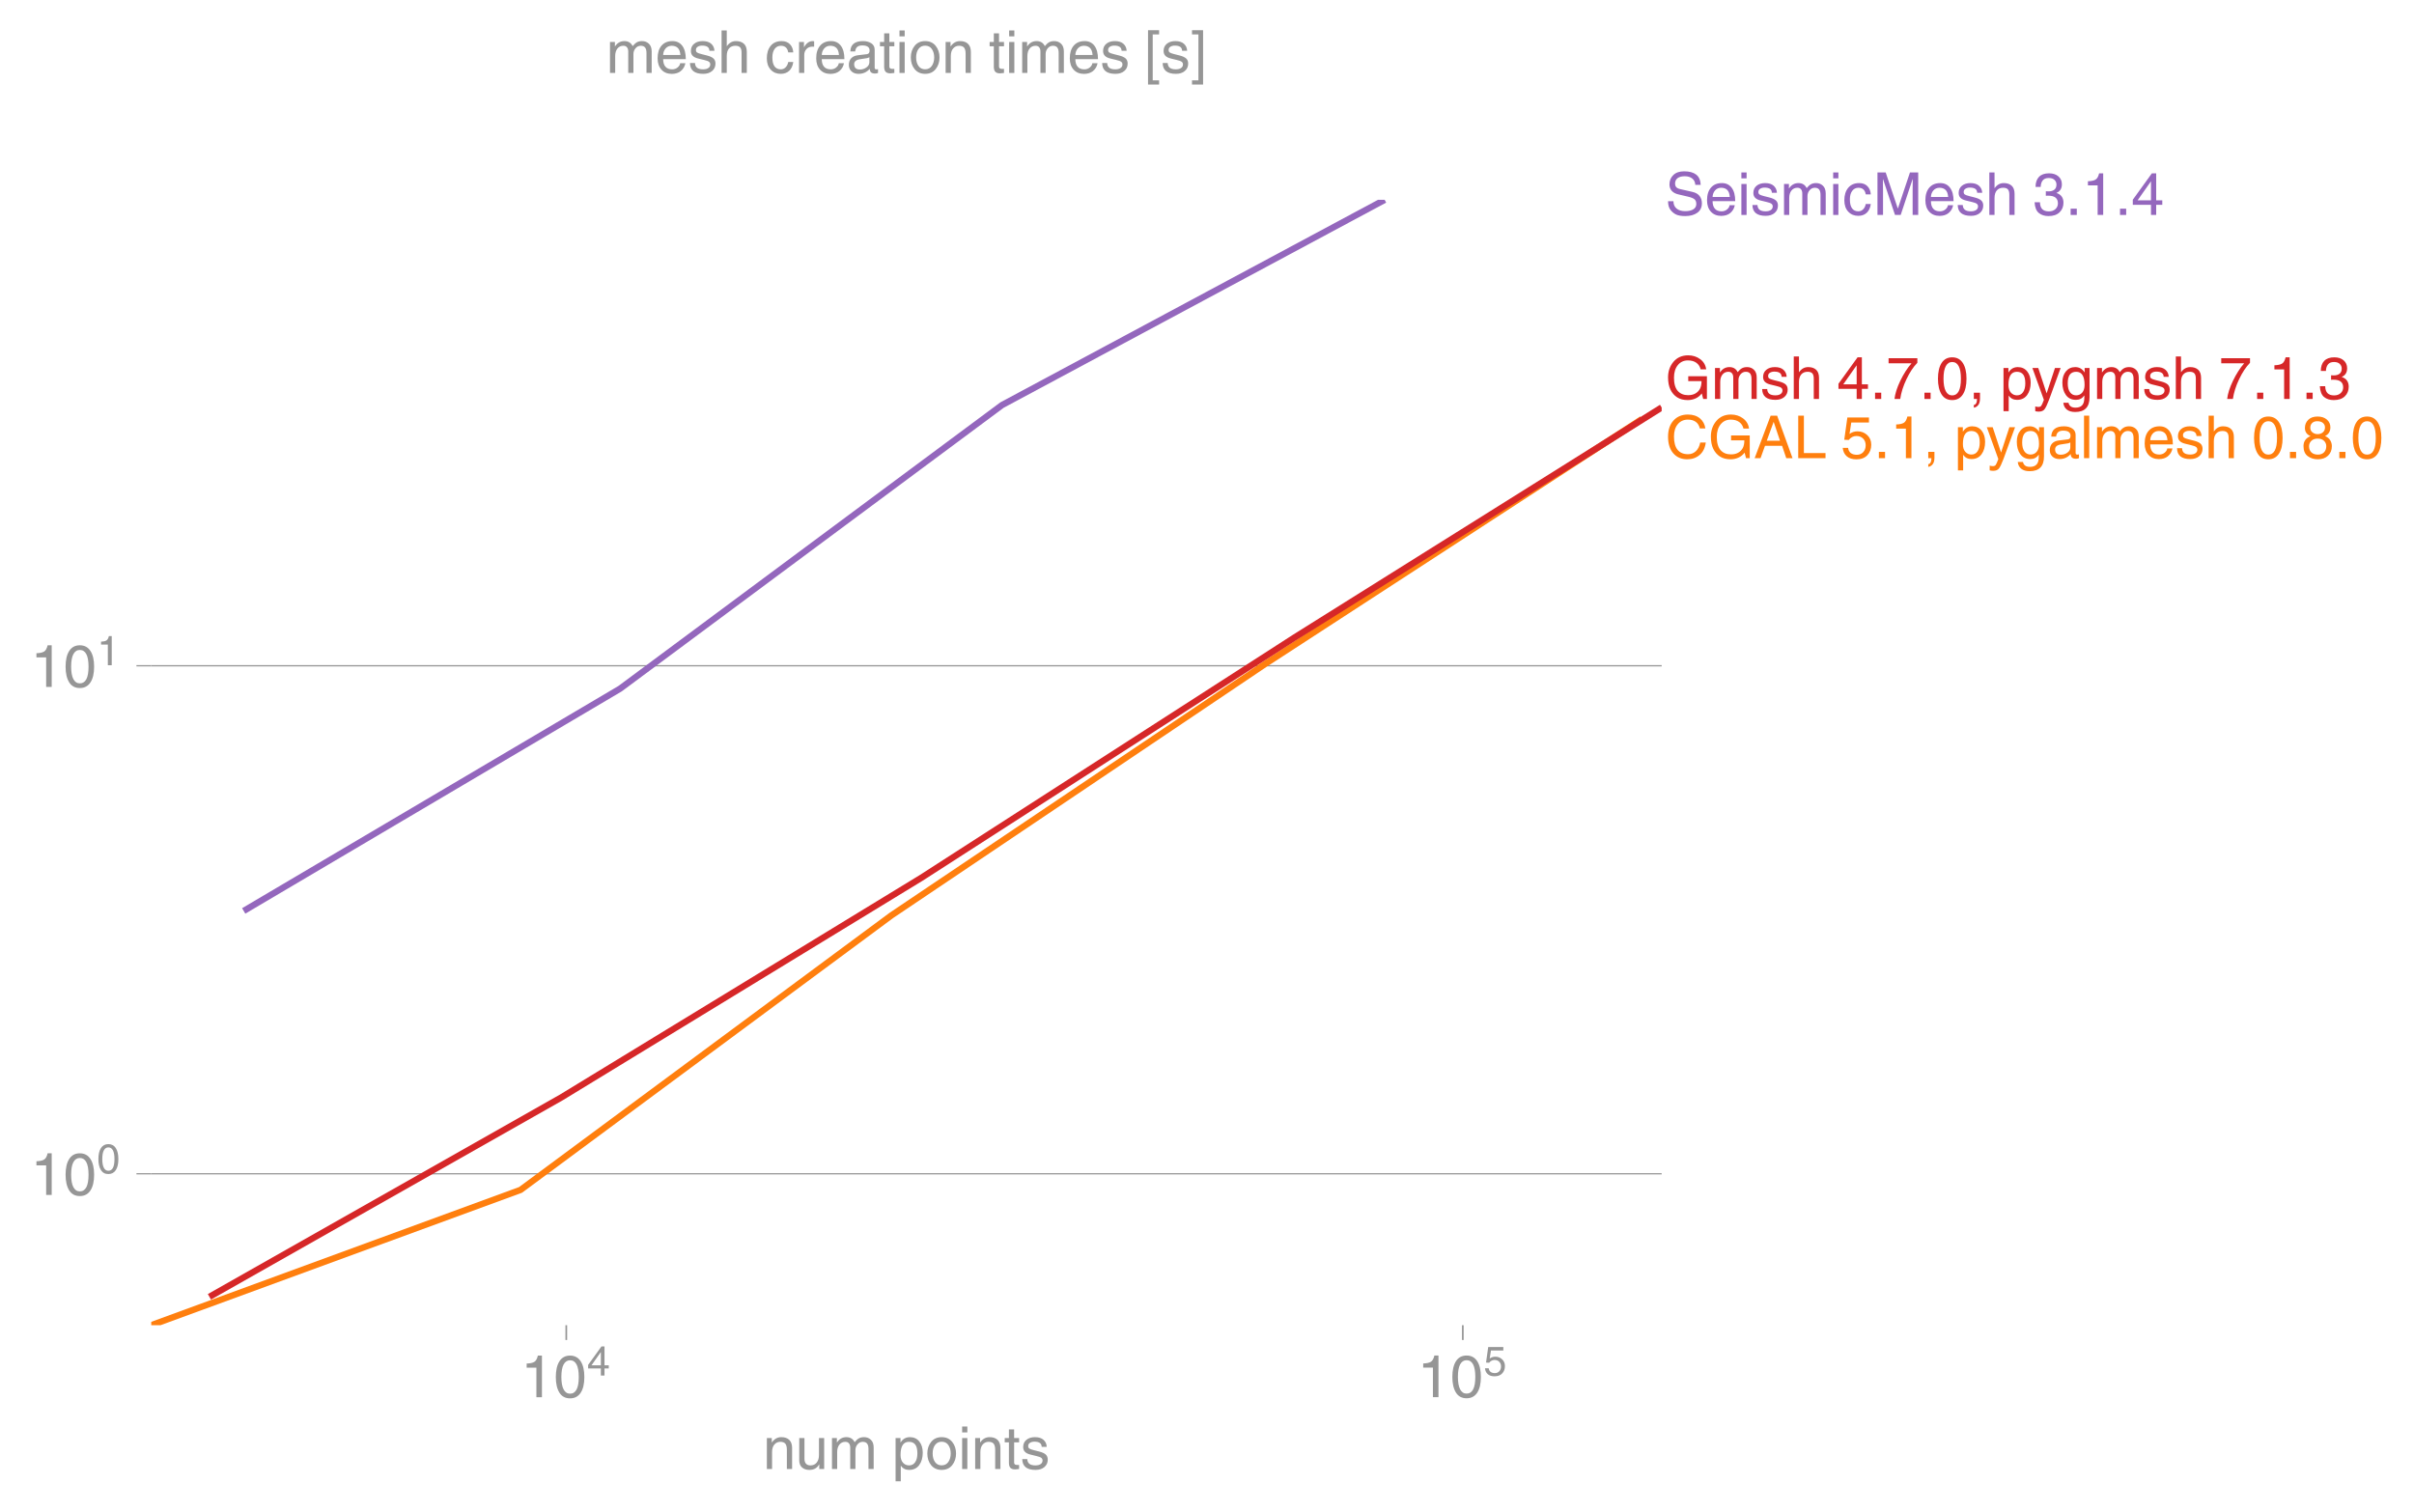
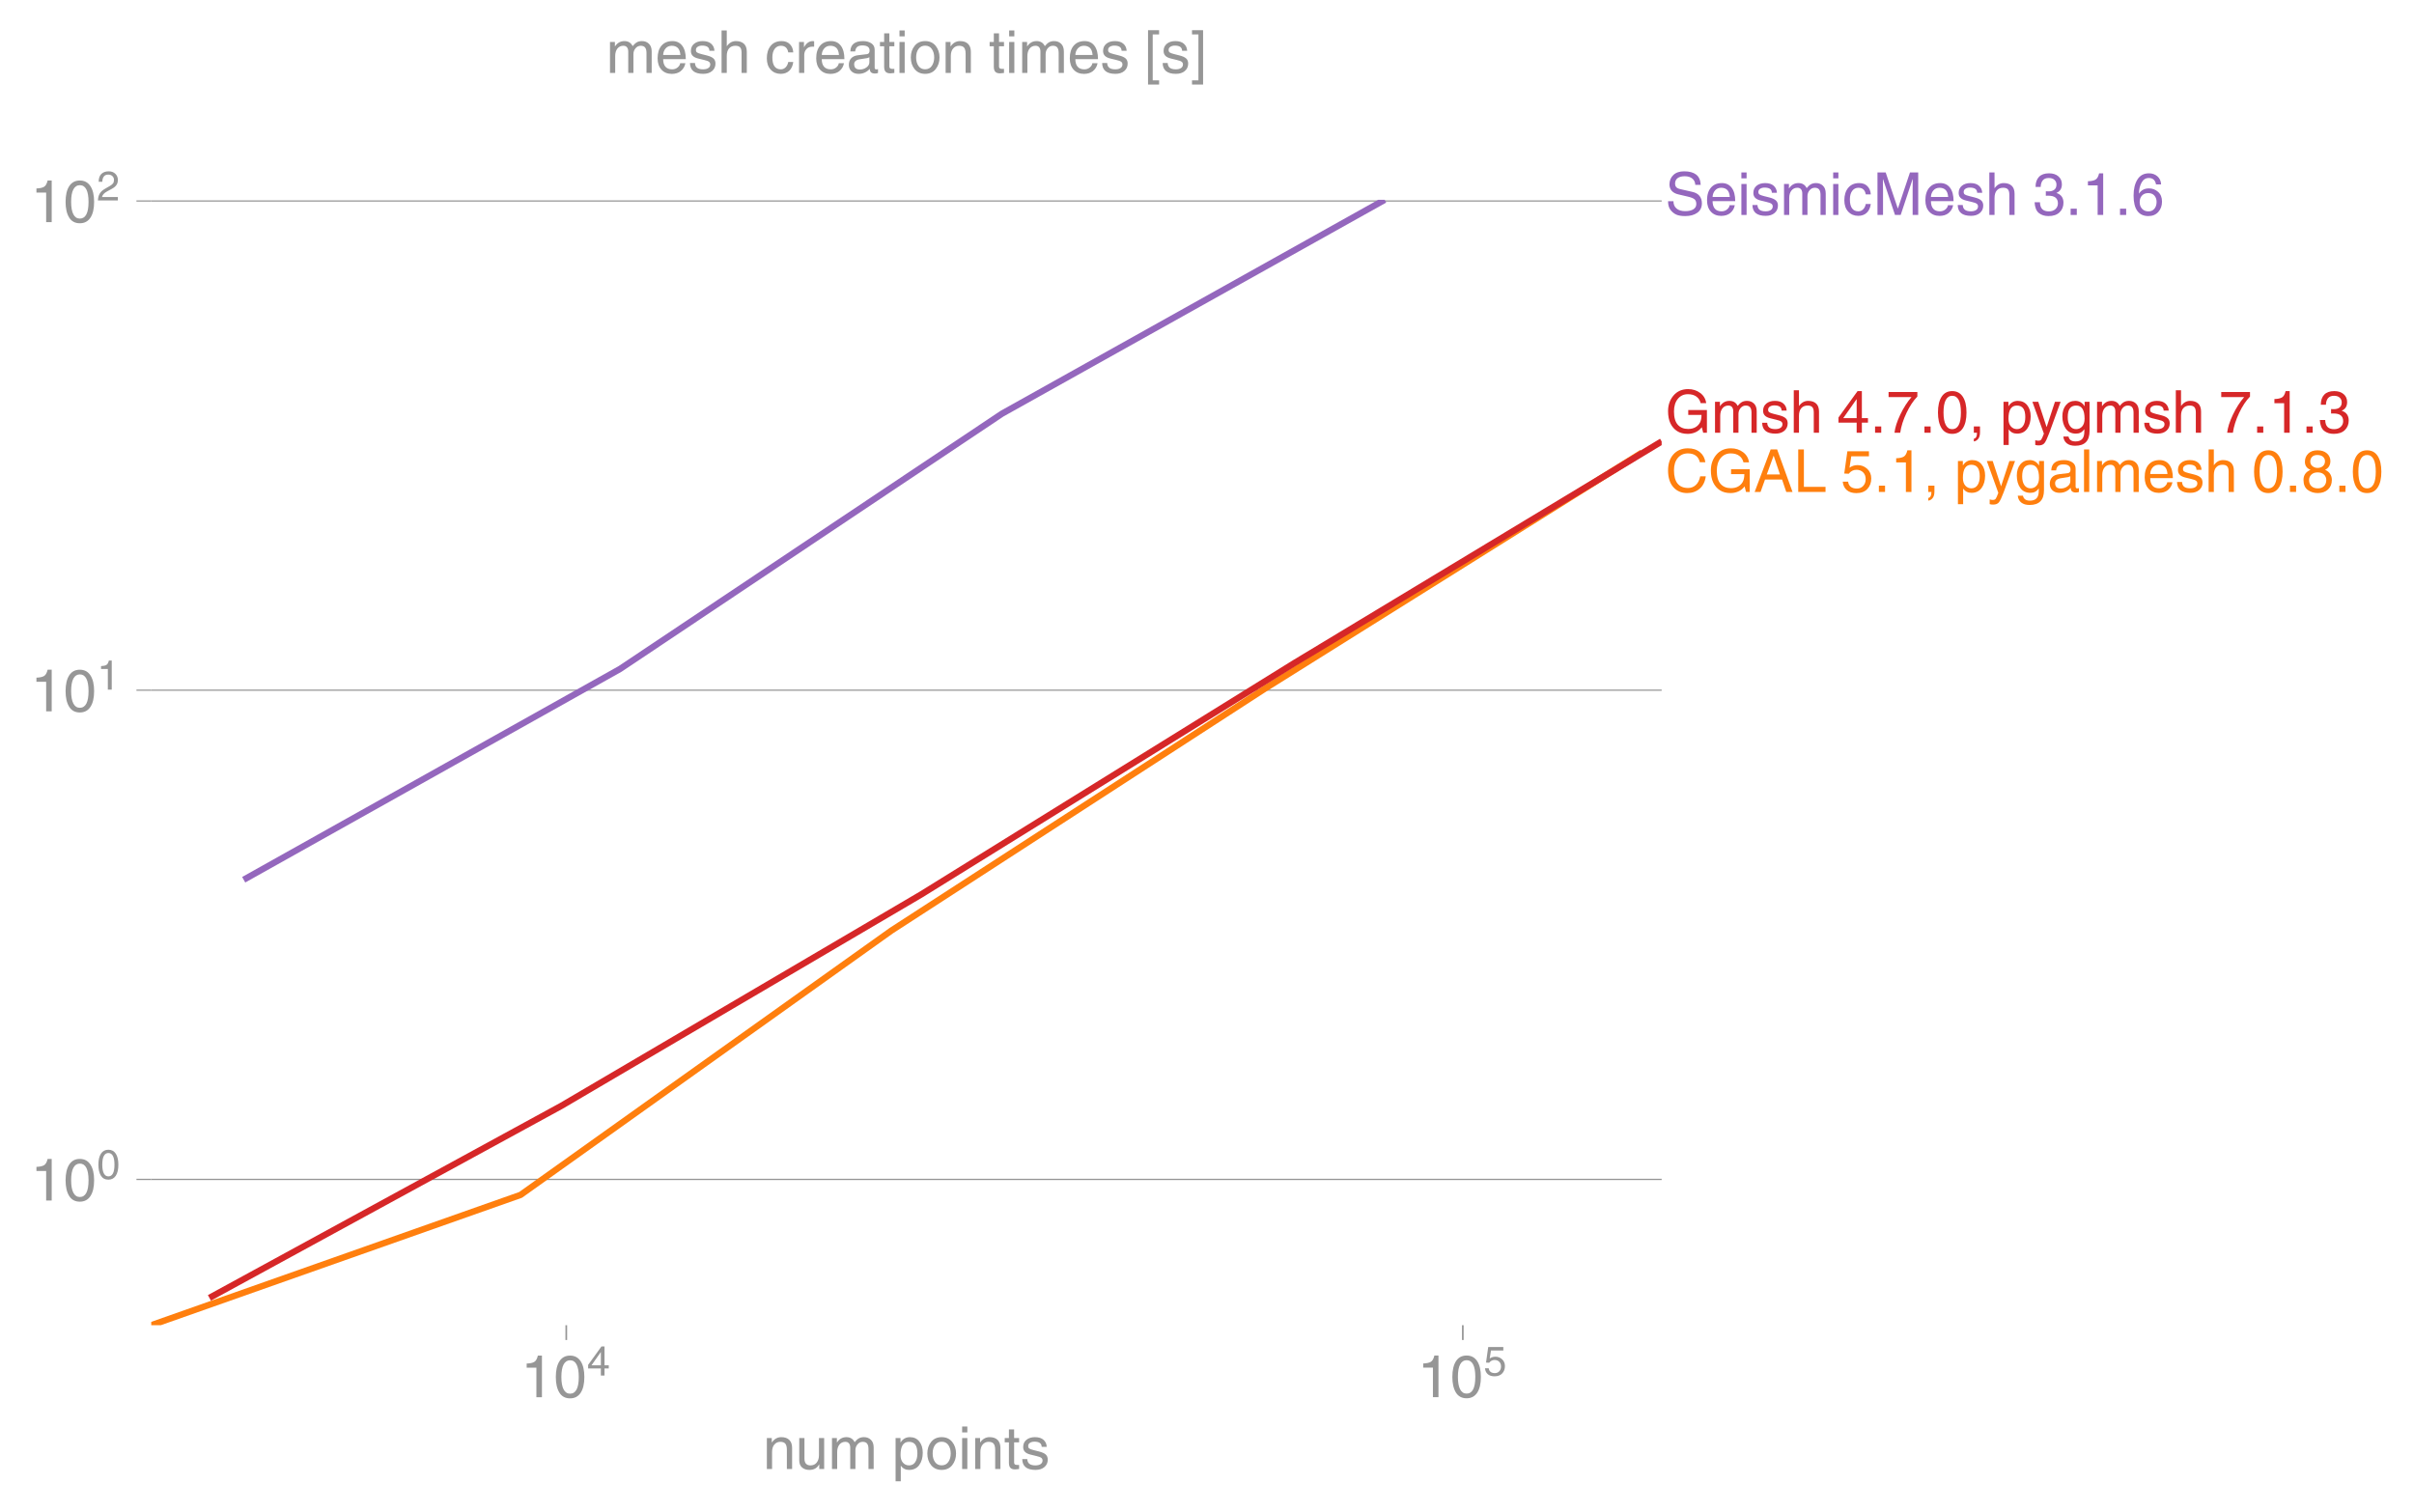
<svg xmlns="http://www.w3.org/2000/svg" xmlns:xlink="http://www.w3.org/1999/xlink" height="476.609" viewBox="0 0 570.76 357.457" width="761.013">
  <defs>
    <style>*{stroke-linecap:butt;stroke-linejoin:round}</style>
  </defs>
  <g id="figure_1">
    <path d="M0 357.457h570.76V0H0z" fill="none" id="patch_1" />
    <g id="axes_1">
      <path d="M35.76 313.361h357.12V47.25H35.76z" fill="none" id="patch_2" />
      <g id="matplotlib.axis_1">
        <g id="xtick_1">
          <g id="line2d_1">
            <defs>
-               <path d="M0 0v3.5" id="m2ae0eaec8a" stroke="#969696" stroke-width=".4" />
-             </defs>
-             <use x="133.89" xlink:href="#m2ae0eaec8a" y="313.361" fill="#969696" stroke="#969696" stroke-width=".4" />
+               <path d="M0 0v3.5" id="m20c9ebaa38" stroke="#969696" stroke-width=".4" />
+             </defs>
+             <use x="133.89" xlink:href="#m20c9ebaa38" y="313.361" fill="#969696" stroke="#969696" stroke-width=".4" />
          </g>
          <g transform="matrix(.14 0 0 -.14 123.11 330.41)" fill="#969696" id="text_1">
            <defs>
              <path d="M35.89 0h-9.374v49.906H10.109v6.985q8.594.28 12.782 2.75Q27.094 62.109 29 70.313h6.89z" id="HelveticaWorld-Regular-49" />
              <path d="M42.484 34.188q0 14.109-3.734 21.156-3.734 7.062-10.969 7.062-7.078 0-10.89-7.062-3.797-7.047-3.797-21.157 0-13.671 3.75-20.937Q20.609 6 27.78 6q7.235 0 10.969 7 3.734 7.016 3.734 21.188zm9.422 0q0-17.297-6.25-26.704-6.25-9.39-17.875-9.39-12.062 0-18.062 9.734-6 9.75-6 26.36 0 17.03 6.14 26.578 6.157 9.547 17.922 9.547 11.625 0 17.875-9.5t6.25-26.626z" id="HelveticaWorld-Regular-48" />
              <path d="M10.594 24.703h22.61v31.89h-.188zM42 17.093V0h-8.797v17.094H2.484v8.593L34.72 70.314H42v-45.61h10.297v-7.61z" id="HelveticaWorld-Regular-52" />
            </defs>
            <use transform="translate(0 .173)" xlink:href="#HelveticaWorld-Regular-49" />
            <use transform="translate(55.615 .173)" xlink:href="#HelveticaWorld-Regular-48" />
            <use transform="matrix(.7 0 0 .7 112.146 36.781)" xlink:href="#HelveticaWorld-Regular-52" />
          </g>
        </g>
        <g id="xtick_2">
-           <use x="345.864" xlink:href="#m2ae0eaec8a" y="313.361" fill="#969696" stroke="#969696" stroke-width=".4" id="line2d_2" />
+           <use x="345.864" xlink:href="#m20c9ebaa38" y="313.361" fill="#969696" stroke="#969696" stroke-width=".4" id="line2d_2" />
          <g transform="matrix(.14 0 0 -.14 335.084 330.41)" fill="#969696" id="text_2">
            <defs>
              <path d="M14.703 40.922q5.813 4.39 13.625 4.39 9.469 0 16.281-6.296 6.813-6.297 6.813-16.22 0-10.78-6.578-17.796-6.563-7-18.422-7-10.313 0-16.266 5.047Q4.203 8.109 3.22 17.39h9.094q.671-5.672 4.437-8.672 3.766-3 10.453-3 6.485 0 10.64 4.484Q42 14.703 42 21.688q0 7.125-4.36 11.421-4.343 4.297-11.218 4.297-7.813 0-13.047-6.687l-7.563.39 5.266 37.594h36.438v-8.5H17.672z" id="HelveticaWorld-Regular-53" />
            </defs>
            <use transform="translate(0 .3)" xlink:href="#HelveticaWorld-Regular-49" />
            <use transform="translate(55.615 .3)" xlink:href="#HelveticaWorld-Regular-48" />
            <use transform="matrix(.7 0 0 .7 112.146 36.908)" xlink:href="#HelveticaWorld-Regular-53" />
          </g>
        </g>
        <g transform="matrix(.14 0 0 -.14 180.393 347.359)" fill="#969696" id="text_3">
          <defs>
            <path d="M49.219 0h-8.844v32.172q0 7.422-2.594 10.578-2.578 3.156-8.578 3.156-5.906 0-9.875-4.5-3.953-4.484-3.953-12.89V0H6.594v52.297h8.297v-7.375h.203q6.203 8.89 15.812 8.89 8.89 0 13.594-4.718 4.719-4.703 4.719-13.5z" id="HelveticaWorld-Regular-110" />
            <path d="M6.11 52.297h8.78V17.578q0-5.765 2.61-8.625Q20.125 6.11 25 6.11q6.781 0 10.594 4.797 3.812 4.813 3.812 12.578v28.813h8.782V0H39.89v7.625l-.188.188q-4.984-9.329-16.61-9.329-7.515 0-12.25 4.094Q6.11 6.688 6.11 14.703z" id="HelveticaWorld-Regular-117" />
            <path d="M6.594 52.297h8.297v-7.375h.203q5.906 8.89 15.812 8.89 9.813 0 13.922-8.5 3.75 4.594 7.266 6.547 3.515 1.953 8.703 1.953 6.781 0 11.484-4.453Q77 44.922 77 36.187V0h-8.781v33.797q0 6.094-2.297 9.094-2.297 3.015-7.422 3.015-5.172 0-8.75-4.203-3.563-4.203-3.563-9.812V0h-8.78v36.188q0 4.53-2.11 7.124-2.094 2.594-6.094 2.594-6.297 0-10.062-4.687-3.766-4.688-3.766-12.703V0H6.594z" id="HelveticaWorld-Regular-109" />
            <path d="M14.984 23.688q0-8.407 4.094-13 4.11-4.579 10.219-4.579 6.687 0 10.39 5.438 3.72 5.453 3.72 14.765 0 10.22-3.563 14.907-3.563 4.687-10.735 4.687-6.984 0-10.562-5.5-3.563-5.5-3.563-16.718zm-8.39 28.609h8.297v-7.375h.203q5.61 8.89 15.625 8.89 10.11 0 15.937-7.359 5.828-7.344 5.828-18.766 0-12.796-5.953-21Q40.578-1.515 29.5-1.515q-9.094 0-13.922 7.032h-.203v-26.22H6.594z" id="HelveticaWorld-Regular-112" />
            <path d="M12.703 26.219q0-8.735 3.953-14.375 3.953-5.64 11.219-5.64 7.531 0 11.438 5.905 3.906 5.907 3.906 14.11 0 8.297-3.907 14.078-3.906 5.797-11.437 5.797-6.969 0-11.078-5.453-4.094-5.438-4.094-14.422zm-8.984 0q0 11.672 6.484 19.625 6.5 7.968 17.672 7.968 11.438 0 17.875-8.062 6.453-8.047 6.453-19.531 0-11.516-6.406-19.625-6.39-8.11-17.922-8.11-11.078 0-17.625 7.86-6.531 7.86-6.531 19.875z" id="HelveticaWorld-Regular-111" />
            <path d="M6.594 61.813v9.968h8.781v-9.969zM15.375 0H6.594v52.297h8.781z" id="HelveticaWorld-Regular-105" />
            <path d="M17.188 45.016V10.984q0-2 1.093-3.046 1.11-1.047 3.938-1.047h3.375V0Q20.797-.688 19-.688q-5.516 0-8.063 2.641-2.53 2.64-2.53 8.547v34.516H1.311v7.28h7.094v14.595h8.781V52.297h8.407v-7.281z" id="HelveticaWorld-Regular-116" />
            <path d="M36.078 37.406q-.187 4.688-3.344 6.735-3.14 2.047-9.047 2.047-4.296 0-7.359-1.907-3.047-1.89-3.047-5.468 0-2.829 1.797-4.172 1.813-1.344 7.828-2.86l8.688-2.187q7.906-2 11.297-5.11 3.406-3.093 3.406-8.656 0-7.719-5.64-12.531-5.641-4.813-15.063-4.813-11 0-16.64 4.563-5.626 4.578-5.735 13.75h8.5q.203-5.422 3.594-8.063 3.39-2.625 10.171-2.625 5.516 0 8.766 2.188 3.25 2.203 3.25 6.11 0 2.78-2.11 4.437-2.093 1.672-8.296 3.078l-10.203 2.5q-6.203 1.562-9.157 4.656-2.953 3.094-2.953 8.031 0 7.72 5.516 12.203 5.531 4.5 14.406 4.5 9.485 0 14.531-4.624 5.047-4.61 5.344-11.782z" id="HelveticaWorld-Regular-115" />
          </defs>
          <use xlink:href="#HelveticaWorld-Regular-110" />
          <use x="55.176" xlink:href="#HelveticaWorld-Regular-117" />
          <use x="109.961" xlink:href="#HelveticaWorld-Regular-109" />
          <use x="192.969" xlink:href="#HelveticaWorld-Regular-32" />
          <use x="217.383" xlink:href="#HelveticaWorld-Regular-112" />
          <use x="273.877" xlink:href="#HelveticaWorld-Regular-111" />
          <use x="329.785" xlink:href="#HelveticaWorld-Regular-105" />
          <use x="351.807" xlink:href="#HelveticaWorld-Regular-110" />
          <use x="406.982" xlink:href="#HelveticaWorld-Regular-116" />
          <use x="434.668" xlink:href="#HelveticaWorld-Regular-115" />
        </g>
      </g>
      <g id="matplotlib.axis_2">
        <g id="ytick_1">
-           <path clip-path="url(#pfaca4c35f2)" d="M35.76 277.55h357.12" fill="none" stroke="#969696" stroke-linecap="square" stroke-width=".3" id="line2d_3" />
+           <path clip-path="url(#p640cd14c12)" d="M35.76 278.877h357.12" fill="none" stroke="#969696" stroke-linecap="square" stroke-width=".3" id="line2d_3" />
          <g id="line2d_4">
            <defs>
-               <path d="M0 0h-3.5" id="m5affd45cf3" stroke="#969696" stroke-width=".3" />
-             </defs>
-             <use x="35.76" xlink:href="#m5affd45cf3" y="277.551" fill="#969696" stroke="#969696" stroke-width=".3" />
-           </g>
-           <g transform="matrix(.14 0 0 -.14 7.2 282.575)" fill="#969696" id="text_4">
+               <path d="M0 0h-3.5" id="m6c29d87ac8" stroke="#969696" stroke-width=".3" />
+             </defs>
+             <use x="35.76" xlink:href="#m6c29d87ac8" y="278.877" fill="#969696" stroke="#969696" stroke-width=".3" />
+           </g>
+           <g transform="matrix(.14 0 0 -.14 7.2 283.902)" fill="#969696" id="text_4">
            <use transform="translate(0 .173)" xlink:href="#HelveticaWorld-Regular-49" />
            <use transform="translate(55.615 .173)" xlink:href="#HelveticaWorld-Regular-48" />
            <use transform="matrix(.7 0 0 .7 112.146 36.781)" xlink:href="#HelveticaWorld-Regular-48" />
          </g>
        </g>
        <g id="ytick_2">
-           <path clip-path="url(#pfaca4c35f2)" d="M35.76 157.426h357.12" fill="none" stroke="#969696" stroke-linecap="square" stroke-width=".3" id="line2d_5" />
-           <use x="35.76" xlink:href="#m5affd45cf3" y="157.426" fill="#969696" stroke="#969696" stroke-width=".3" id="line2d_6" />
-           <g transform="matrix(.14 0 0 -.14 7.2 162.45)" fill="#969696" id="text_5">
+           <path clip-path="url(#p640cd14c12)" d="M35.76 163.201h357.12" fill="none" stroke="#969696" stroke-linecap="square" stroke-width=".3" id="line2d_5" />
+           <use x="35.76" xlink:href="#m6c29d87ac8" y="163.201" fill="#969696" stroke="#969696" stroke-width=".3" id="line2d_6" />
+           <g transform="matrix(.14 0 0 -.14 7.2 168.226)" fill="#969696" id="text_5">
            <use transform="translate(0 .173)" xlink:href="#HelveticaWorld-Regular-49" />
            <use transform="translate(55.615 .173)" xlink:href="#HelveticaWorld-Regular-48" />
            <use transform="matrix(.7 0 0 .7 112.146 36.781)" xlink:href="#HelveticaWorld-Regular-49" />
          </g>
        </g>
-       </g>
-       <path clip-path="url(#pfaca4c35f2)" d="M35.76 313.361l87.32-32.002 87.679-64.907 88.498-59.532 88.94-57.829" fill="none" stroke="#ff7f0e" stroke-linecap="square" stroke-width="1.5" id="line2d_7" />
-       <path clip-path="url(#pfaca4c35f2)" d="M49.515 306.643l83.199-47.145 85.086-51.913 88.303-56.857 86.777-54.38" fill="none" stroke="#d62728" stroke-linecap="square" stroke-width="1.5" id="line2d_8" />
-       <path clip-path="url(#pfaca4c35f2)" d="M57.619 215.395l88.985-52.55 90.31-67.064 90.474-48.532" fill="none" stroke="#9467bd" stroke-linecap="square" stroke-width="1.5" id="line2d_9" />
-       <g transform="matrix(.14 0 0 -.14 393.777 108.336)" fill="#ff7f0e" id="text_6">
+         <g id="ytick_3">
+           <path clip-path="url(#p640cd14c12)" d="M35.76 47.525h357.12" fill="none" stroke="#969696" stroke-linecap="square" stroke-width=".3" id="line2d_7" />
+           <use x="35.76" xlink:href="#m6c29d87ac8" y="47.525" fill="#969696" stroke="#969696" stroke-width=".3" id="line2d_8" />
+           <g transform="matrix(.14 0 0 -.14 7.2 52.55)" fill="#969696" id="text_6">
+             <defs>
+               <path d="M4.39 45.125q0 12.39 6.391 18.781 6.406 6.407 17.938 6.407 9.656 0 15.812-5.86 6.157-5.86 6.157-15.14 0-7.22-3.547-12.188-3.532-4.953-10.422-8.703l-12.11-6.64Q13.922 15.921 12.5 8.296h38.188V0H2.593q.39 9.906 4.297 16.5 3.906 6.594 12.203 11.375l12.593 7.328q5.032 2.89 7.329 5.984 2.297 3.094 2.297 8.516 0 5.375-3.766 9.031-3.75 3.672-10.156 3.672-7.078 0-10.594-4.672-3.516-4.656-3.61-12.609z" id="HelveticaWorld-Regular-50" />
+             </defs>
+             <use transform="translate(0 .173)" xlink:href="#HelveticaWorld-Regular-49" />
+             <use transform="translate(55.615 .173)" xlink:href="#HelveticaWorld-Regular-48" />
+             <use transform="matrix(.7 0 0 .7 112.146 36.781)" xlink:href="#HelveticaWorld-Regular-50" />
+           </g>
+         </g>
+       </g>
+       <path clip-path="url(#p640cd14c12)" d="M35.76 313.361l87.32-30.817 87.679-62.502 88.498-57.328 88.94-55.687" fill="none" stroke="#ff7f0e" stroke-linecap="square" stroke-width="1.5" id="line2d_9" />
+       <path clip-path="url(#p640cd14c12)" d="M49.515 306.892l83.199-45.4 85.086-49.99 88.303-54.75 86.777-52.367" fill="none" stroke="#d62728" stroke-linecap="square" stroke-width="1.5" id="line2d_10" />
+       <path clip-path="url(#p640cd14c12)" d="M57.619 208.02l88.985-49.845 90.31-60.362 90.474-50.564" fill="none" stroke="#9467bd" stroke-linecap="square" stroke-width="1.5" id="line2d_11" />
+       <g transform="matrix(.14 0 0 -.14 393.777 116.323)" fill="#ff7f0e" id="text_7">
        <defs>
          <path d="M58.016 50.203q-1.625 7.313-6.782 11.094-5.14 3.797-13.343 3.797-10.594 0-17.047-7.703-6.438-7.688-6.438-20.766 0-15.14 6.094-22.547 6.11-7.39 17.688-7.39 7.609 0 13.093 5.046 5.5 5.063 7.407 14.688h9.421Q66.22 12.594 57.625 5.344t-20.906-7.25q-14.703 0-23.516 10.11Q4.391 18.311 4.391 36.28q0 17.328 9.203 27.36 9.203 10.047 24.297 10.047 12.5 0 20.265-6.454 7.766-6.437 9.235-17.03z" id="HelveticaWorld-Regular-67" />
          <path d="M38.484 38.375h31.532V0h-6.297l-2.344 9.281Q56.781 3.421 50.578.75q-6.187-2.656-12.875-2.656-10.797 0-18.047 4.703-7.25 4.719-11.265 13.015-4 8.313-4 20.72 0 15.468 9.203 26.312 9.203 10.843 24.781 10.843 11.625 0 20.313-6.5Q67.39 60.688 68.796 50h-9.375q-1.703 7.078-7.219 11.078-5.516 4.016-14.312 4.016-10.594 0-17.047-7.985-6.438-7.984-6.438-21.125 0-15.28 6.39-22.437Q27.204 6.39 38.282 6.39q7.235 0 12.235 2.859 5 2.86 7.687 7.766 2.688 4.906 2.688 13.062H38.484z" id="HelveticaWorld-Regular-71" />
          <path d="M44 29.5L33.406 61.078h-.203L21.687 29.5zm-25.297-8.594L11.188 0h-9.97l27 71.781h10.985L65.187 0H54.594l-7.078 20.906z" id="HelveticaWorld-Regular-65" />
          <path d="M17.672 8.594h36.531V0H8.11v71.781h9.563z" id="HelveticaWorld-Regular-76" />
          <path d="M19.094 0H8.687v10.594h10.407z" id="HelveticaWorld-Regular-46" />
          <path d="M8.688 10.594h10.406V.78q0-7.422-3.078-11.172-3.078-3.765-7.328-4.312v4.594Q14.015-9.422 14.015 0H8.687z" id="HelveticaWorld-Regular-44" />
          <path d="M39.016 52.297h9.562L29.891.984q-.5-1.375-.985-2.593-4.25-11.329-7.328-15.547-3.078-4.235-9.953-4.235-3.61 0-5.906.782v8.015q2.484-.89 5.468-.89 3.22 0 4.704 2.03 1.5 2.032 4.421 9.938L.875 52.297h9.922L24.812 9.719H25z" id="HelveticaWorld-Regular-121" />
          <path d="M12.984 26.313q0-9.61 3.813-14.907Q20.609 6.11 27.094 6.11q6.312 0 10.312 4.579 4 4.593 4 13 0 11.03-3.5 16.625-3.484 5.593-10.61 5.593-7.171 0-10.75-4.765-3.562-4.766-3.562-14.828zM49.812 2.983q0-12.609-6.062-18.797-6.047-6.203-18.266-6.203-8.78 0-13.984 4.047Q6.297-13.922 5.516-6.39h8.796q.672-3.812 3.532-6.062 2.86-2.25 8.281-2.25 7.375 0 11.125 3.969 3.766 3.953 3.766 12.828v3.719h-.188q-4.937-7.329-13.922-7.329-11.187 0-17.093 8.25-5.907 8.25-5.907 20.953 0 11.625 5.953 18.875 5.97 7.25 15.829 7.25 9.906 0 15.625-8.89h.187v7.375h8.313z" id="HelveticaWorld-Regular-103" />
          <path d="M38.375 26.703q-.969-1.015-3.828-1.656-2.86-.625-10.672-1.656-5.766-.688-8.469-2.844-2.703-2.14-2.703-5.656 0-4.297 2.281-6.688 2.297-2.39 7.329-2.39 6.296 0 11.171 3.578 4.891 3.593 4.891 8.718zM6.203 36.375q.297 8.844 5.734 13.14 5.454 4.297 15.844 4.297 8.297 0 13.907-3.765 5.624-3.75 5.624-10.844V9.078Q47.313 6 50.094 6q1.125 0 2.89.39V0Q50.594-.984 48-.984q-4.5 0-6.703 1.921-2.188 1.938-2.281 6.047-7.516-8.5-18.891-8.5-7.422 0-11.922 4.204Q3.72 6.89 3.72 13.624q0 6.89 3.906 11.125Q11.531 29 19 29.89l15.516 1.891q4.203.64 4.203 6.203 0 4.11-3.047 6.297-3.047 2.203-9.25 2.203-5.516 0-8.485-2.437-2.953-2.438-3.53-7.672z" id="HelveticaWorld-Regular-97" />
          <path d="M15.375 0H6.594v71.781h8.781z" id="HelveticaWorld-Regular-108" />
          <path d="M42.484 30.328q-.687 8.485-4.5 12.031-3.797 3.547-10.109 3.547-6.39 0-10.328-4.5-3.922-4.484-4.172-11.078zm8.391-13.922q-1.453-8.11-7.953-13.422-5.719-4.5-15.047-4.593-10.984.093-17.438 7.203Q4 12.704 4 24.704q0 13.78 6.64 21.437 6.641 7.672 18.47 7.672 10.593 0 16.546-7.922 5.953-7.907 5.953-22.594H13.375q0-8.203 3.813-12.703Q21 6.109 28.608 6.109q5.375 0 9.235 3.235 3.86 3.25 4.25 7.062z" id="HelveticaWorld-Regular-101" />
          <path d="M49.219 0h-8.844v34.188q0 6.296-2.438 9-2.437 2.718-7.953 2.718-6.797 0-10.703-4.406-3.906-4.39-3.906-12.984V0H6.594v71.781h8.781V45.312h.203q6 8.5 15.328 8.5 8.594 0 13.453-4.5 4.86-4.484 4.86-13.718z" id="HelveticaWorld-Regular-104" />
          <path d="M27.594 40.578q5.422 0 8.953 3.094 3.547 3.11 3.547 8.234 0 4.594-3.407 7.547-3.39 2.953-9.687 2.953-5.61 0-8.672-3.11-3.047-3.093-3.047-7.874 0-5.125 3.813-7.984 3.812-2.86 8.5-2.86zm.093-7.562q-6.78 0-10.64-3.766-3.86-3.766-3.86-9.234 0-6.297 3.907-10.157Q21 6 28.219 6q6.406 0 10.234 3.86 3.828 3.859 3.828 10.265 0 5.469-3.828 9.172-3.828 3.719-10.766 3.719zM49.22 52.203q0-10.594-9.032-14.797 6.204-2.781 8.86-7.36 2.656-4.562 2.656-9.733 0-10.016-6.453-16.125-6.438-6.094-17.375-6.094-9.563 0-16.813 5.25-7.25 5.25-7.25 17.062 0 11.922 11.907 16.907-9.516 3.796-9.516 13.671 0 8.297 5.64 13.813 5.641 5.516 15.641 5.516 10.016 0 15.875-5.204 5.86-5.203 5.86-12.906z" id="HelveticaWorld-Regular-56" />
        </defs>
        <use xlink:href="#HelveticaWorld-Regular-67" />
        <use x="72.314" xlink:href="#HelveticaWorld-Regular-71" />
        <use x="149.414" xlink:href="#HelveticaWorld-Regular-65" />
        <use x="216.113" xlink:href="#HelveticaWorld-Regular-76" />
        <use x="271.729" xlink:href="#HelveticaWorld-Regular-32" />
        <use x="296.143" xlink:href="#HelveticaWorld-Regular-53" />
        <use x="351.758" xlink:href="#HelveticaWorld-Regular-46" />
        <use x="379.541" xlink:href="#HelveticaWorld-Regular-49" />
        <use x="435.156" xlink:href="#HelveticaWorld-Regular-44" />
        <use x="462.939" xlink:href="#HelveticaWorld-Regular-32" />
        <use x="487.354" xlink:href="#HelveticaWorld-Regular-112" />
        <use x="541.848" xlink:href="#HelveticaWorld-Regular-121" />
        <use x="589.457" xlink:href="#HelveticaWorld-Regular-103" />
        <use x="645.365" xlink:href="#HelveticaWorld-Regular-97" />
        <use x="700.297" xlink:href="#HelveticaWorld-Regular-108" />
        <use x="722.318" xlink:href="#HelveticaWorld-Regular-109" />
        <use x="805.326" xlink:href="#HelveticaWorld-Regular-101" />
        <use x="860.746" xlink:href="#HelveticaWorld-Regular-115" />
        <use x="910.746" xlink:href="#HelveticaWorld-Regular-104" />
        <use x="965.922" xlink:href="#HelveticaWorld-Regular-32" />
        <use x="990.336" xlink:href="#HelveticaWorld-Regular-48" />
        <use x="1045.951" xlink:href="#HelveticaWorld-Regular-46" />
        <use x="1073.734" xlink:href="#HelveticaWorld-Regular-56" />
        <use x="1129.35" xlink:href="#HelveticaWorld-Regular-46" />
        <use x="1157.133" xlink:href="#HelveticaWorld-Regular-48" />
      </g>
-       <g transform="matrix(.14 0 0 -.14 393.777 94.336)" fill="#d62728" id="text_7">
+       <g transform="matrix(.14 0 0 -.14 393.777 102.323)" fill="#d62728" id="text_8">
        <defs>
          <path d="M3.719 68.797h48.578v-7.719Q42.28 50.875 33.984 33.484 25.687 16.11 23.391 0h-9.672q1.469 13.281 9.719 30.531 8.25 17.266 18.953 29.672H3.719z" id="HelveticaWorld-Regular-55" />
          <path d="M22.406 39.984q2.203-.187 4.594-.187 6.203 0 9.781 2.86 3.594 2.859 3.594 8.656 0 4.687-3.344 7.89-3.343 3.203-9.64 3.203-6.985 0-10.235-4.11-3.234-4.093-3.437-10.983h-8.64q0 10.984 5.765 16.984 5.765 6.016 16.937 6.016 9.922 0 15.828-5.11 5.907-5.094 5.907-13.39 0-10.704-9.032-14.5v-.204q11.72-4 11.72-16.406 0-9.906-6.595-16.265-6.593-6.344-18.703-6.344-9.906 0-16.312 5.203Q4.204 8.5 3.422 21.484H12.5q.203-8.109 4-11.797Q20.313 6 27.484 6q6.938 0 11.141 3.86 4.203 3.859 4.203 9.718 0 6.406-4.016 9.672-4 3.266-12.39 3.266-2 0-4.016-.094z" id="HelveticaWorld-Regular-51" />
        </defs>
        <use xlink:href="#HelveticaWorld-Regular-71" />
        <use x="77.1" xlink:href="#HelveticaWorld-Regular-109" />
        <use x="160.107" xlink:href="#HelveticaWorld-Regular-115" />
        <use x="210.107" xlink:href="#HelveticaWorld-Regular-104" />
        <use x="265.283" xlink:href="#HelveticaWorld-Regular-32" />
        <use x="289.697" xlink:href="#HelveticaWorld-Regular-52" />
        <use x="345.313" xlink:href="#HelveticaWorld-Regular-46" />
        <use x="373.096" xlink:href="#HelveticaWorld-Regular-55" />
        <use x="428.711" xlink:href="#HelveticaWorld-Regular-46" />
        <use x="456.494" xlink:href="#HelveticaWorld-Regular-48" />
        <use x="512.109" xlink:href="#HelveticaWorld-Regular-44" />
        <use x="539.893" xlink:href="#HelveticaWorld-Regular-32" />
        <use x="564.307" xlink:href="#HelveticaWorld-Regular-112" />
        <use x="618.801" xlink:href="#HelveticaWorld-Regular-121" />
        <use x="666.41" xlink:href="#HelveticaWorld-Regular-103" />
        <use x="722.318" xlink:href="#HelveticaWorld-Regular-109" />
        <use x="805.326" xlink:href="#HelveticaWorld-Regular-115" />
        <use x="855.326" xlink:href="#HelveticaWorld-Regular-104" />
        <use x="910.502" xlink:href="#HelveticaWorld-Regular-32" />
        <use x="934.916" xlink:href="#HelveticaWorld-Regular-55" />
        <use x="990.531" xlink:href="#HelveticaWorld-Regular-46" />
        <use x="1018.314" xlink:href="#HelveticaWorld-Regular-49" />
        <use x="1073.93" xlink:href="#HelveticaWorld-Regular-46" />
        <use x="1101.713" xlink:href="#HelveticaWorld-Regular-51" />
      </g>
-       <g transform="matrix(.14 0 0 -.14 393.777 50.825)" fill="#9467bd" id="text_8">
+       <g transform="matrix(.14 0 0 -.14 393.777 50.825)" fill="#9467bd" id="text_9">
        <defs>
          <path d="M50.39 50.781q-.296 6.844-5.109 10.719-4.797 3.875-12.656 3.875-7.922 0-12.172-3.25-4.234-3.234-4.234-9.344 0-3.265 1.843-5.61 1.86-2.343 6.641-3.468l20.516-4.687q8.297-1.813 12.297-6.875 4.015-5.047 4.015-12.313 0-10.64-7.812-16.187-7.813-5.547-20.313-5.547-9.531 0-15.031 2.437-5.484 2.453-9.734 7.766-4.25 5.328-4.25 14.89h9.093q0-8 5.313-12.406 5.328-4.39 14.5-4.39 8.89 0 13.844 3.156 4.953 3.156 4.953 8.953 0 5.281-2.953 7.89Q46.188 29 37.594 31l-15.469 3.625q-7.719 1.75-11.531 6.125Q6.78 45.125 6.78 51.516q0 9.672 6.516 15.922 6.531 6.25 18.203 6.25 13.172 0 20.328-5.5 7.156-5.485 7.688-17.407z" id="HelveticaWorld-Regular-83" />
          <path d="M39.594 34.719q-1.89 11.187-12.39 11.187-6.5 0-10.454-5.203-3.953-5.203-3.953-14.484 0-10.11 3.656-15.11 3.672-5 10.64-5 4.688 0 8.11 3.438 3.422 3.437 4.39 8.953h8.5q-1.312-9.703-6.859-14.86-5.547-5.156-14.328-5.156-10.297 0-16.89 7.047-6.594 7.063-6.594 19.172 0 13.281 6.594 21.188 6.593 7.922 18.5 7.922 8.687 0 13.843-5.204 5.157-5.203 5.735-13.89z" id="HelveticaWorld-Regular-99" />
          <path d="M67.484 0v42.39q0 .829.094 8.126t.094 9.78h-.281L47.312 0h-9.609L17.578 60.203h-.297q0-3.61.094-10.297.11-6.687.11-7.515V0H8.108v71.781h13.86L42.39 11.078h.28l20.313 60.703h13.922V0z" id="HelveticaWorld-Regular-77" />
+           <path d="M14.11 21.578q0-6.875 4.093-11.234Q22.313 6 28.906 6q6.297 0 10.032 4.438 3.734 4.453 3.734 11.687 0 6.297-3.688 10.547-3.687 4.25-10.468 4.25-6.594 0-10.5-4.156-3.907-4.157-3.907-11.188zM41.702 51.61q-.984 5.375-3.984 8.078-3 2.72-8.125 2.72-8.11 0-12.36-7.923-4.25-7.906-4.343-18.109l.203-.188q5.61 8.641 16.687 8.641 8.844 0 15.438-5.86 6.593-5.859 6.593-16.452 0-10.5-6.25-17.47-6.25-6.952-16.843-6.952-12.219 0-18.563 8.687-6.344 8.703-6.344 25.938 0 16.593 6.485 27.093 6.5 10.5 19.484 10.5 8.407 0 14.219-5.015 5.813-5 6.297-13.688z" id="HelveticaWorld-Regular-54" />
        </defs>
        <use xlink:href="#HelveticaWorld-Regular-83" />
        <use x="66.211" xlink:href="#HelveticaWorld-Regular-101" />
        <use x="121.631" xlink:href="#HelveticaWorld-Regular-105" />
        <use x="143.652" xlink:href="#HelveticaWorld-Regular-115" />
        <use x="193.652" xlink:href="#HelveticaWorld-Regular-109" />
        <use x="276.66" xlink:href="#HelveticaWorld-Regular-105" />
        <use x="298.682" xlink:href="#HelveticaWorld-Regular-99" />
        <use x="349.951" xlink:href="#HelveticaWorld-Regular-77" />
        <use x="434.961" xlink:href="#HelveticaWorld-Regular-101" />
        <use x="490.381" xlink:href="#HelveticaWorld-Regular-115" />
        <use x="540.381" xlink:href="#HelveticaWorld-Regular-104" />
        <use x="595.557" xlink:href="#HelveticaWorld-Regular-32" />
        <use x="619.971" xlink:href="#HelveticaWorld-Regular-51" />
        <use x="675.586" xlink:href="#HelveticaWorld-Regular-46" />
        <use x="703.369" xlink:href="#HelveticaWorld-Regular-49" />
        <use x="758.984" xlink:href="#HelveticaWorld-Regular-46" />
-         <use x="786.768" xlink:href="#HelveticaWorld-Regular-52" />
-       </g>
-       <g transform="matrix(.14 0 0 -.14 143.302 17.25)" fill="#969696" id="text_9">
+         <use x="786.768" xlink:href="#HelveticaWorld-Regular-54" />
+       </g>
+       <g transform="matrix(.14 0 0 -.14 143.302 17.25)" fill="#969696" id="text_10">
        <defs>
          <path d="M15.375 0H6.594v52.297h8.297v-8.688h.203q5.703 10.203 14.687 10.203 1.422 0 2.297-.296V44.39h-3.266q-5.906 0-9.671-4.016-3.766-4-3.766-9.953z" id="HelveticaWorld-Regular-114" />
          <path d="M14.203-12.5H25v-7.078H6.297v91.797H25v-7.125H14.203z" id="HelveticaWorld-Regular-91" />
          <path d="M13.625 65.094H2.781v7.125h18.703v-91.797H2.781v7.078h10.844z" id="HelveticaWorld-Regular-93" />
        </defs>
        <use xlink:href="#HelveticaWorld-Regular-109" />
        <use x="83.008" xlink:href="#HelveticaWorld-Regular-101" />
        <use x="138.428" xlink:href="#HelveticaWorld-Regular-115" />
        <use x="188.428" xlink:href="#HelveticaWorld-Regular-104" />
        <use x="243.604" xlink:href="#HelveticaWorld-Regular-32" />
        <use x="268.018" xlink:href="#HelveticaWorld-Regular-99" />
        <use x="319.287" xlink:href="#HelveticaWorld-Regular-114" />
        <use x="350.855" xlink:href="#HelveticaWorld-Regular-101" />
        <use x="406.275" xlink:href="#HelveticaWorld-Regular-97" />
        <use x="461.207" xlink:href="#HelveticaWorld-Regular-116" />
        <use x="488.893" xlink:href="#HelveticaWorld-Regular-105" />
        <use x="510.914" xlink:href="#HelveticaWorld-Regular-111" />
        <use x="566.822" xlink:href="#HelveticaWorld-Regular-110" />
        <use x="621.998" xlink:href="#HelveticaWorld-Regular-32" />
        <use x="646.412" xlink:href="#HelveticaWorld-Regular-116" />
        <use x="674.098" xlink:href="#HelveticaWorld-Regular-105" />
        <use x="696.119" xlink:href="#HelveticaWorld-Regular-109" />
        <use x="779.127" xlink:href="#HelveticaWorld-Regular-101" />
        <use x="834.547" xlink:href="#HelveticaWorld-Regular-115" />
        <use x="884.547" xlink:href="#HelveticaWorld-Regular-32" />
        <use x="908.961" xlink:href="#HelveticaWorld-Regular-91" />
        <use x="936.744" xlink:href="#HelveticaWorld-Regular-115" />
        <use x="986.744" xlink:href="#HelveticaWorld-Regular-93" />
      </g>
    </g>
  </g>
  <defs>
-     <clipPath id="pfaca4c35f2">
+     <clipPath id="p640cd14c12">
      <path d="M35.76 47.249h357.12v266.112H35.76z" />
    </clipPath>
  </defs>
</svg>
